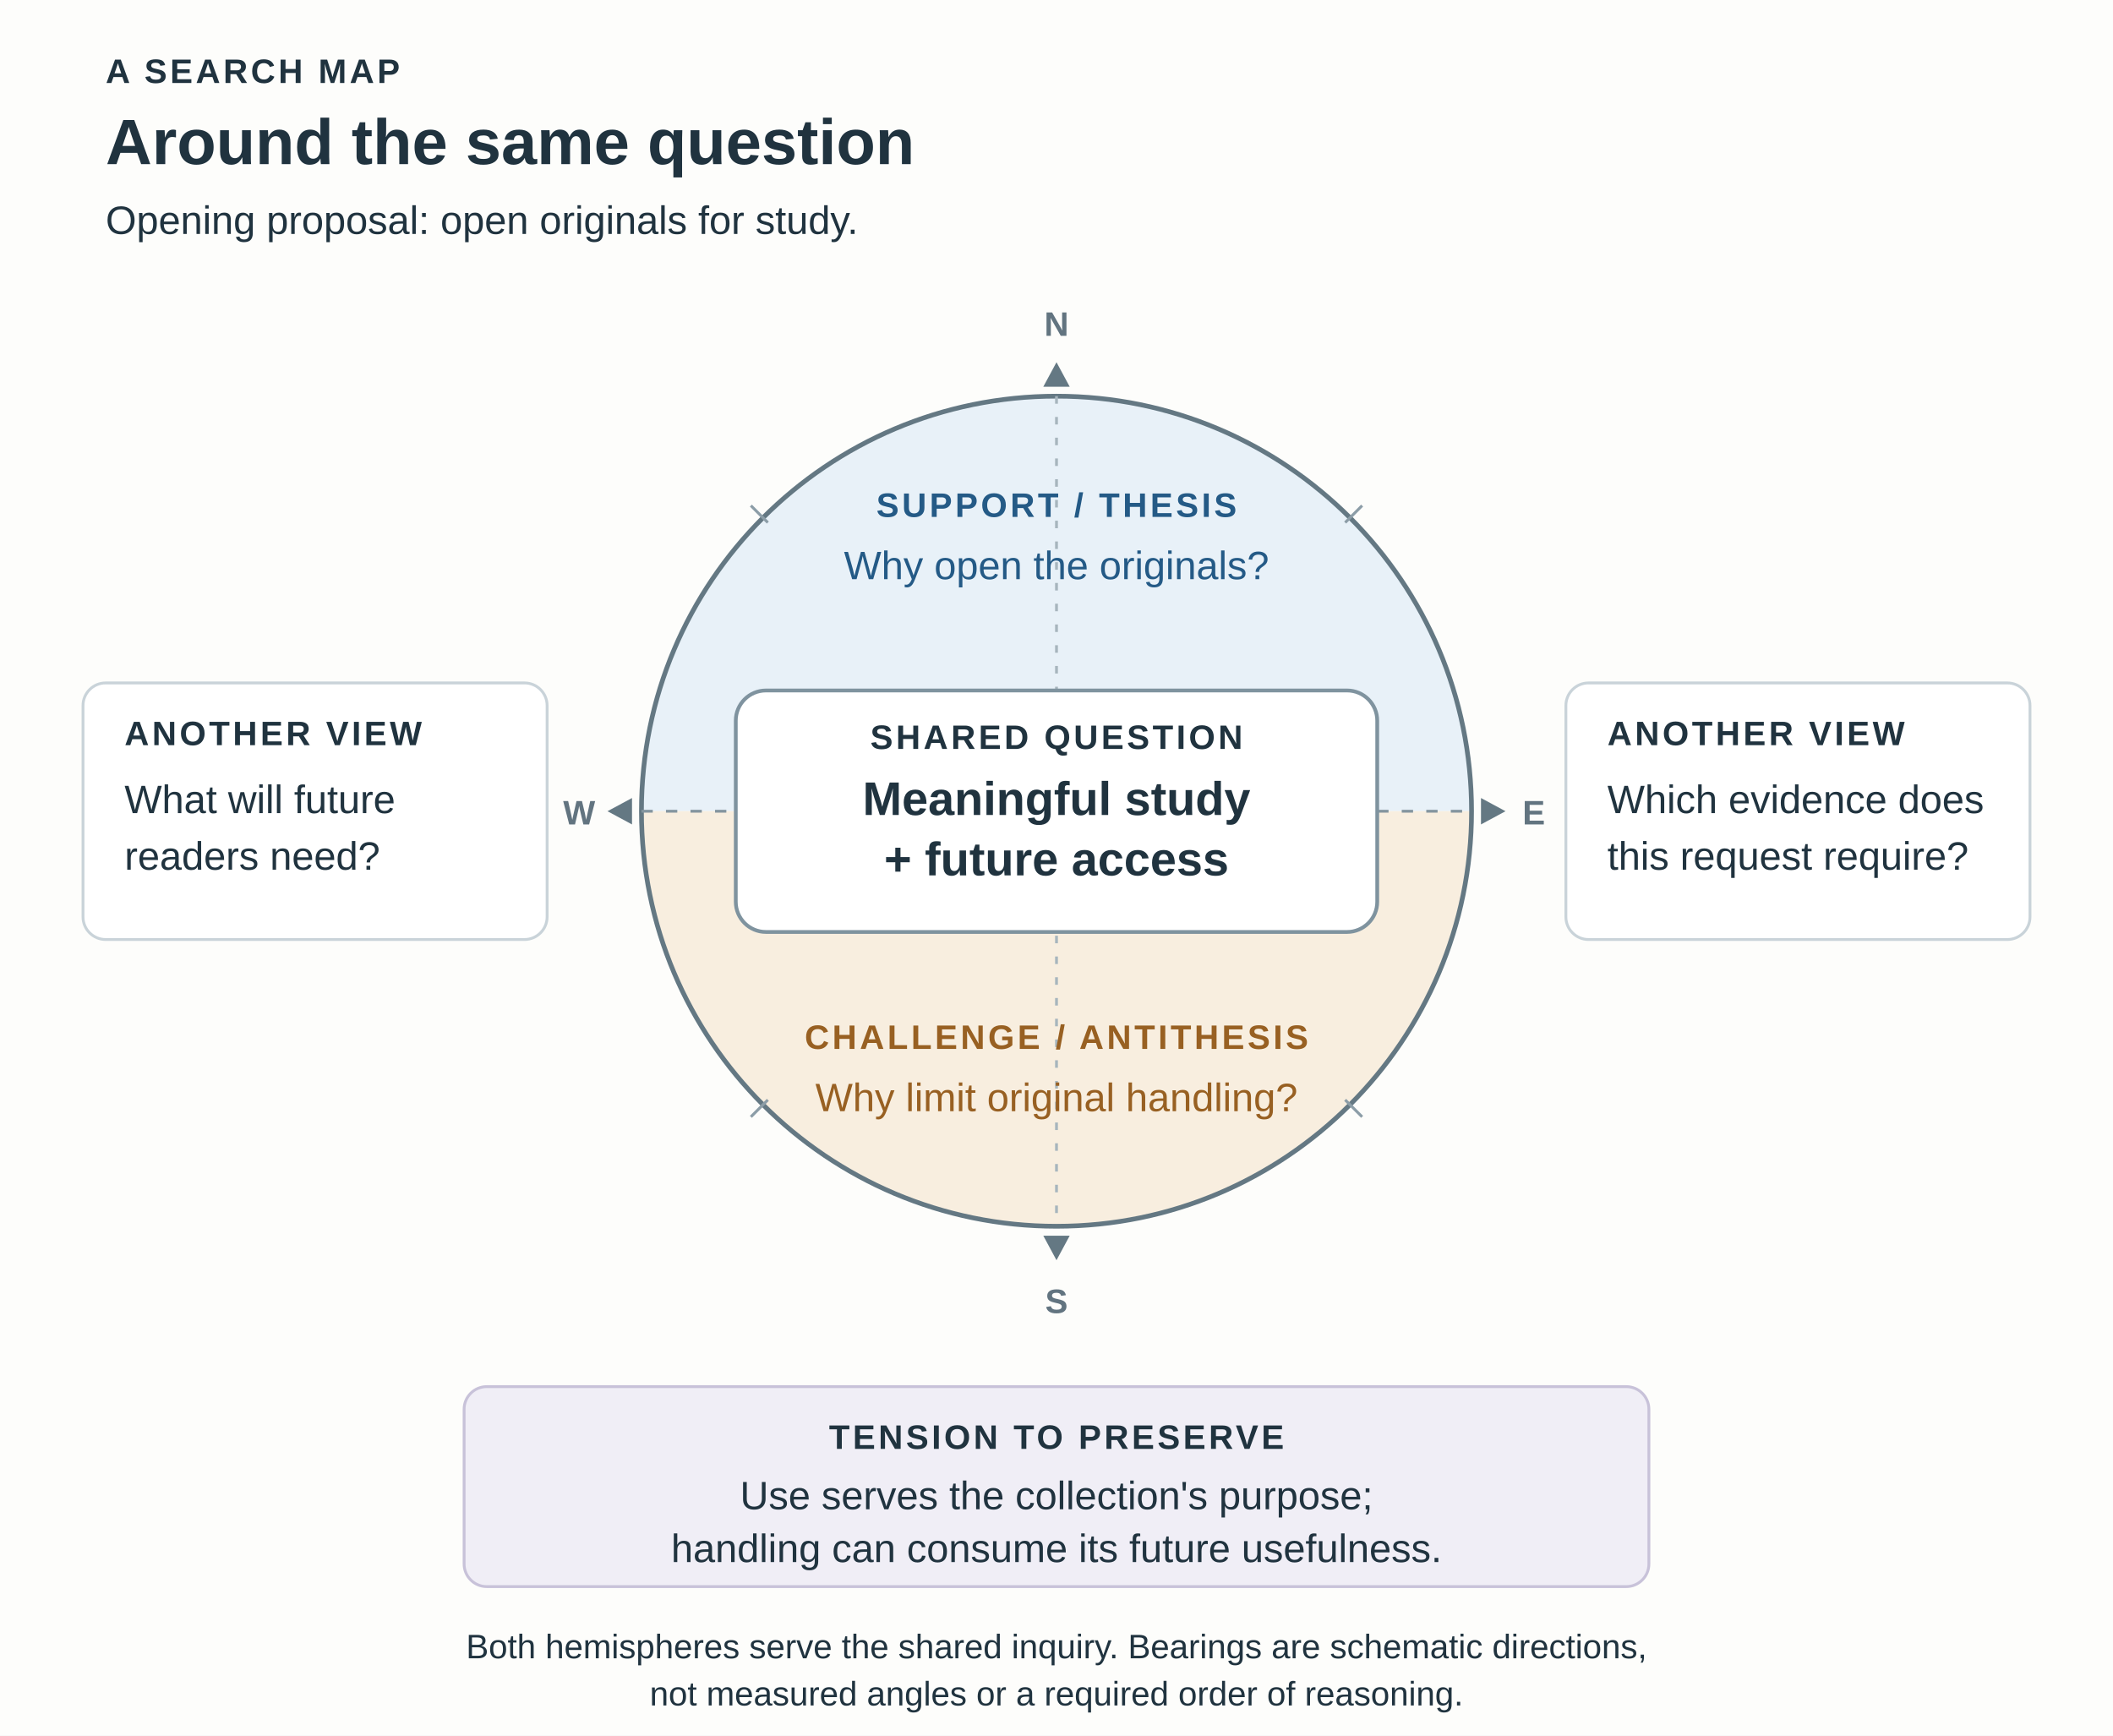
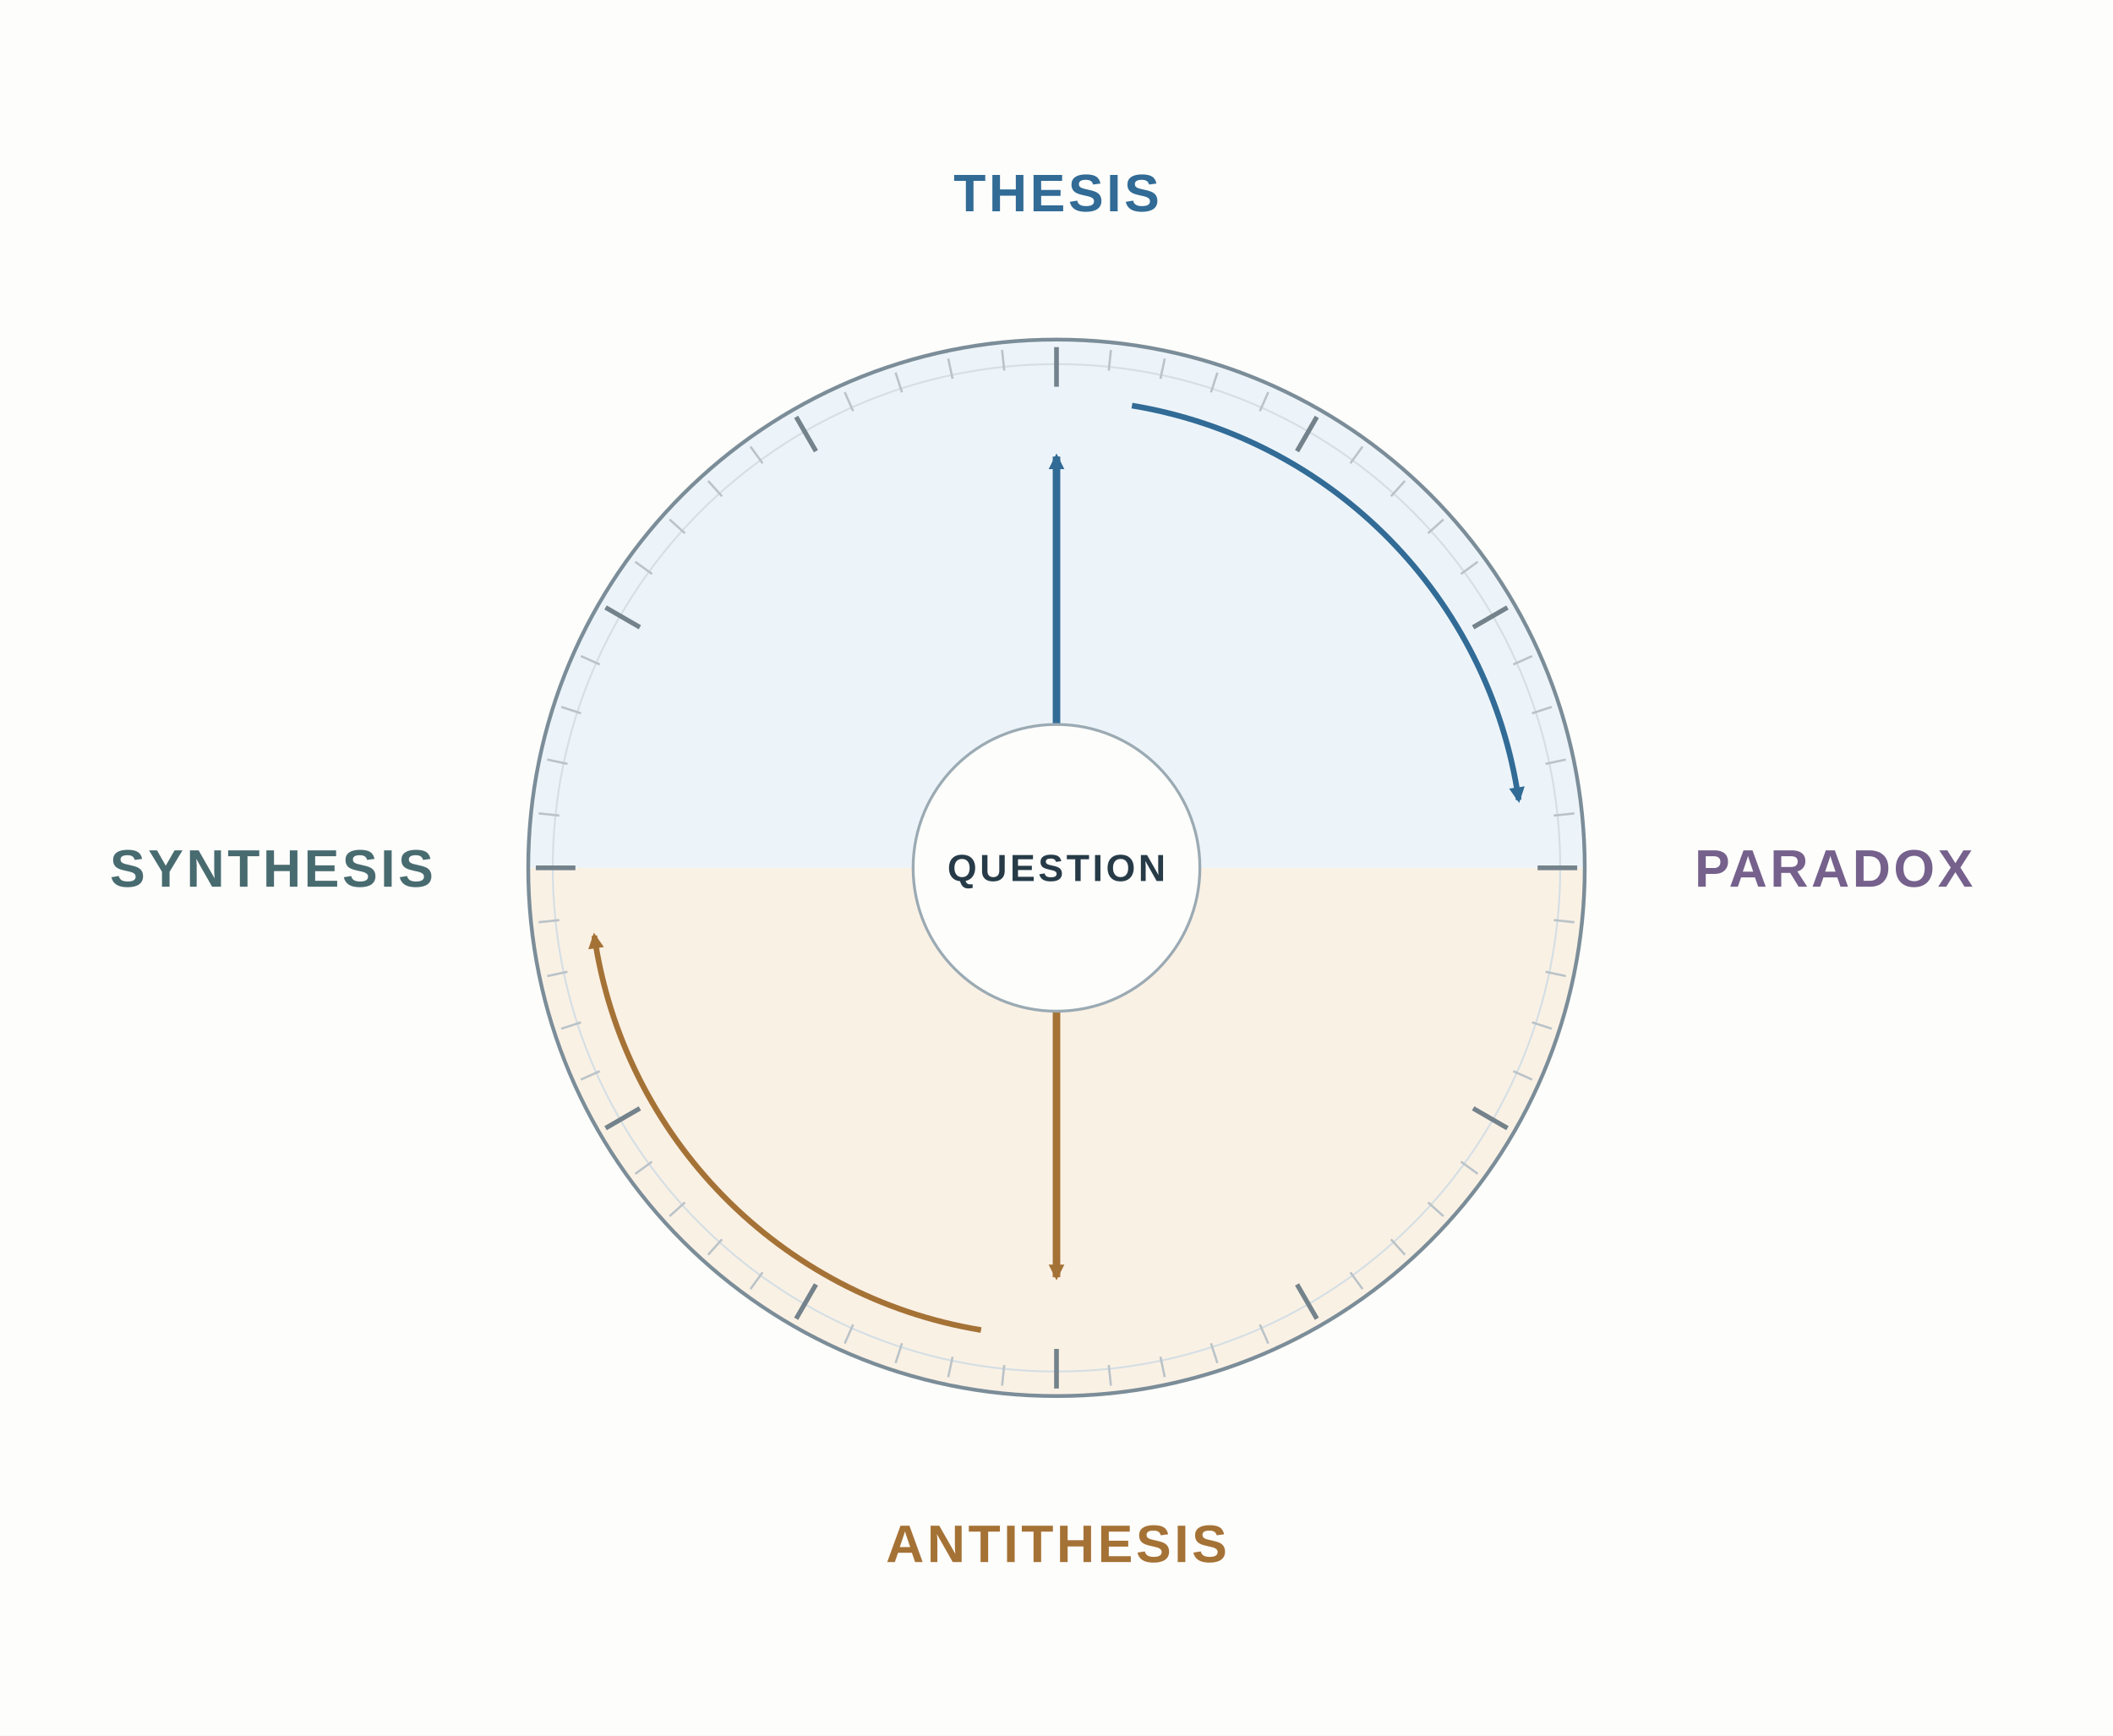
<svg xmlns="http://www.w3.org/2000/svg" width="1120" height="920" viewBox="0 0 1120 920" role="img" aria-labelledby="title desc">
  <defs>
-     <style>
-       text { font-family: Arial, Helvetica, sans-serif; fill: #20333f; }
-       .kicker { font-size: 18px; font-weight: 700; letter-spacing: 1.6px; }
-       .body { font-size: 21px; }
-       .small { font-size: 18px; }
-       .bearing { font-size: 18px; font-weight: 700; fill: #627480; }
-       .support { fill: #245a86; }
-       .challenge { fill: #986022; }
-     </style>
+     <style>text{font-family:Arial,Helvetica,sans-serif;fill:#263b47;letter-spacing:1.6px}.label{font-size:28px;font-weight:600}</style>
+     <marker id="blue" viewBox="0 0 12 12" markerWidth="10" markerHeight="10" refX="9" refY="6" orient="auto-start-reverse" markerUnits="userSpaceOnUse">
+       <path d="M1 1L11 6L1 11Z" fill="#316b96" />
+     </marker>
+     <marker id="amber" viewBox="0 0 12 12" markerWidth="10" markerHeight="10" refX="9" refY="6" orient="auto-start-reverse" markerUnits="userSpaceOnUse">
+       <path d="M1 1L11 6L1 11Z" fill="#a57236" />
+     </marker>
  </defs>
  <rect width="1120" height="920" fill="#fdfdfb" />
-   <text x="56" y="44" class="kicker" fill="#627480">A SEARCH MAP</text>
-   <text x="56" y="87" font-size="34" font-weight="700">Around the same question</text>
-   <text x="56" y="124" class="body">Opening proposal: open originals for study.</text>
-   <path d="M340 430 A220 220 0 0 1 780 430 Z" fill="#e8f1f8" />
-   <path d="M780 430 A220 220 0 0 1 340 430 Z" fill="#f8eedf" />
-   <circle cx="560" cy="430" r="220" fill="none" stroke="#647883" stroke-width="2.5" />
-   <path d="M340 430H780" fill="none" stroke="#84959f" stroke-width="1.5" stroke-dasharray="6 7" />
-   <path d="M560 210V650" fill="none" stroke="#a7b5bd" stroke-width="1.5" stroke-dasharray="4 7" />
-   <g fill="#647883">
-     <path d="M560 192 L553 205 L567 205 Z" />
-     <path d="M560 668 L553 655 L567 655 Z" />
-     <path d="M322 430 L335 423 L335 437 Z" />
-     <path d="M798 430 L785 423 L785 437 Z" />
+   <path d="M280 460A280 280 0 0 1 840 460Z" fill="#edf4f9" />
+   <path d="M840 460A280 280 0 0 1 280 460Z" fill="#faf1e5" />
+   <circle cx="560" cy="460" r="280" fill="none" stroke="#7b8d98" stroke-width="2" />
+   <circle cx="560" cy="460" r="267" fill="none" stroke="#d5dfe4" stroke-width="1" />
+   <g>
+     <line x1="560" y1="184" x2="560" y2="205" transform="rotate(0 560 460)" stroke="#74828b" stroke-width="2.5" />
+     <line x1="560" y1="184" x2="560" y2="195" transform="rotate(6 560 460)" stroke="#bac3c8" stroke-width="1.2" />
+     <line x1="560" y1="184" x2="560" y2="195" transform="rotate(12 560 460)" stroke="#bac3c8" stroke-width="1.2" />
+     <line x1="560" y1="184" x2="560" y2="195" transform="rotate(18 560 460)" stroke="#bac3c8" stroke-width="1.2" />
+     <line x1="560" y1="184" x2="560" y2="195" transform="rotate(24 560 460)" stroke="#bac3c8" stroke-width="1.2" />
+     <line x1="560" y1="184" x2="560" y2="205" transform="rotate(30 560 460)" stroke="#74828b" stroke-width="2.5" />
+     <line x1="560" y1="184" x2="560" y2="195" transform="rotate(36 560 460)" stroke="#bac3c8" stroke-width="1.2" />
+     <line x1="560" y1="184" x2="560" y2="195" transform="rotate(42 560 460)" stroke="#bac3c8" stroke-width="1.2" />
+     <line x1="560" y1="184" x2="560" y2="195" transform="rotate(48 560 460)" stroke="#bac3c8" stroke-width="1.2" />
+     <line x1="560" y1="184" x2="560" y2="195" transform="rotate(54 560 460)" stroke="#bac3c8" stroke-width="1.2" />
+     <line x1="560" y1="184" x2="560" y2="205" transform="rotate(60 560 460)" stroke="#74828b" stroke-width="2.5" />
+     <line x1="560" y1="184" x2="560" y2="195" transform="rotate(66 560 460)" stroke="#bac3c8" stroke-width="1.2" />
+     <line x1="560" y1="184" x2="560" y2="195" transform="rotate(72 560 460)" stroke="#bac3c8" stroke-width="1.2" />
+     <line x1="560" y1="184" x2="560" y2="195" transform="rotate(78 560 460)" stroke="#bac3c8" stroke-width="1.2" />
+     <line x1="560" y1="184" x2="560" y2="195" transform="rotate(84 560 460)" stroke="#bac3c8" stroke-width="1.2" />
+     <line x1="560" y1="184" x2="560" y2="205" transform="rotate(90 560 460)" stroke="#74828b" stroke-width="2.5" />
+     <line x1="560" y1="184" x2="560" y2="195" transform="rotate(96 560 460)" stroke="#bac3c8" stroke-width="1.2" />
+     <line x1="560" y1="184" x2="560" y2="195" transform="rotate(102 560 460)" stroke="#bac3c8" stroke-width="1.2" />
+     <line x1="560" y1="184" x2="560" y2="195" transform="rotate(108 560 460)" stroke="#bac3c8" stroke-width="1.2" />
+     <line x1="560" y1="184" x2="560" y2="195" transform="rotate(114 560 460)" stroke="#bac3c8" stroke-width="1.2" />
+     <line x1="560" y1="184" x2="560" y2="205" transform="rotate(120 560 460)" stroke="#74828b" stroke-width="2.5" />
+     <line x1="560" y1="184" x2="560" y2="195" transform="rotate(126 560 460)" stroke="#bac3c8" stroke-width="1.2" />
+     <line x1="560" y1="184" x2="560" y2="195" transform="rotate(132 560 460)" stroke="#bac3c8" stroke-width="1.2" />
+     <line x1="560" y1="184" x2="560" y2="195" transform="rotate(138 560 460)" stroke="#bac3c8" stroke-width="1.2" />
+     <line x1="560" y1="184" x2="560" y2="195" transform="rotate(144 560 460)" stroke="#bac3c8" stroke-width="1.2" />
+     <line x1="560" y1="184" x2="560" y2="205" transform="rotate(150 560 460)" stroke="#74828b" stroke-width="2.5" />
+     <line x1="560" y1="184" x2="560" y2="195" transform="rotate(156 560 460)" stroke="#bac3c8" stroke-width="1.2" />
+     <line x1="560" y1="184" x2="560" y2="195" transform="rotate(162 560 460)" stroke="#bac3c8" stroke-width="1.2" />
+     <line x1="560" y1="184" x2="560" y2="195" transform="rotate(168 560 460)" stroke="#bac3c8" stroke-width="1.2" />
+     <line x1="560" y1="184" x2="560" y2="195" transform="rotate(174 560 460)" stroke="#bac3c8" stroke-width="1.2" />
+     <line x1="560" y1="184" x2="560" y2="205" transform="rotate(180 560 460)" stroke="#74828b" stroke-width="2.5" />
+     <line x1="560" y1="184" x2="560" y2="195" transform="rotate(186 560 460)" stroke="#bac3c8" stroke-width="1.2" />
+     <line x1="560" y1="184" x2="560" y2="195" transform="rotate(192 560 460)" stroke="#bac3c8" stroke-width="1.2" />
+     <line x1="560" y1="184" x2="560" y2="195" transform="rotate(198 560 460)" stroke="#bac3c8" stroke-width="1.2" />
+     <line x1="560" y1="184" x2="560" y2="195" transform="rotate(204 560 460)" stroke="#bac3c8" stroke-width="1.2" />
+     <line x1="560" y1="184" x2="560" y2="205" transform="rotate(210 560 460)" stroke="#74828b" stroke-width="2.5" />
+     <line x1="560" y1="184" x2="560" y2="195" transform="rotate(216 560 460)" stroke="#bac3c8" stroke-width="1.2" />
+     <line x1="560" y1="184" x2="560" y2="195" transform="rotate(222 560 460)" stroke="#bac3c8" stroke-width="1.2" />
+     <line x1="560" y1="184" x2="560" y2="195" transform="rotate(228 560 460)" stroke="#bac3c8" stroke-width="1.2" />
+     <line x1="560" y1="184" x2="560" y2="195" transform="rotate(234 560 460)" stroke="#bac3c8" stroke-width="1.2" />
+     <line x1="560" y1="184" x2="560" y2="205" transform="rotate(240 560 460)" stroke="#74828b" stroke-width="2.5" />
+     <line x1="560" y1="184" x2="560" y2="195" transform="rotate(246 560 460)" stroke="#bac3c8" stroke-width="1.2" />
+     <line x1="560" y1="184" x2="560" y2="195" transform="rotate(252 560 460)" stroke="#bac3c8" stroke-width="1.2" />
+     <line x1="560" y1="184" x2="560" y2="195" transform="rotate(258 560 460)" stroke="#bac3c8" stroke-width="1.2" />
+     <line x1="560" y1="184" x2="560" y2="195" transform="rotate(264 560 460)" stroke="#bac3c8" stroke-width="1.2" />
+     <line x1="560" y1="184" x2="560" y2="205" transform="rotate(270 560 460)" stroke="#74828b" stroke-width="2.5" />
+     <line x1="560" y1="184" x2="560" y2="195" transform="rotate(276 560 460)" stroke="#bac3c8" stroke-width="1.2" />
+     <line x1="560" y1="184" x2="560" y2="195" transform="rotate(282 560 460)" stroke="#bac3c8" stroke-width="1.2" />
+     <line x1="560" y1="184" x2="560" y2="195" transform="rotate(288 560 460)" stroke="#bac3c8" stroke-width="1.2" />
+     <line x1="560" y1="184" x2="560" y2="195" transform="rotate(294 560 460)" stroke="#bac3c8" stroke-width="1.2" />
+     <line x1="560" y1="184" x2="560" y2="205" transform="rotate(300 560 460)" stroke="#74828b" stroke-width="2.5" />
+     <line x1="560" y1="184" x2="560" y2="195" transform="rotate(306 560 460)" stroke="#bac3c8" stroke-width="1.2" />
+     <line x1="560" y1="184" x2="560" y2="195" transform="rotate(312 560 460)" stroke="#bac3c8" stroke-width="1.2" />
+     <line x1="560" y1="184" x2="560" y2="195" transform="rotate(318 560 460)" stroke="#bac3c8" stroke-width="1.2" />
+     <line x1="560" y1="184" x2="560" y2="195" transform="rotate(324 560 460)" stroke="#bac3c8" stroke-width="1.2" />
+     <line x1="560" y1="184" x2="560" y2="205" transform="rotate(330 560 460)" stroke="#74828b" stroke-width="2.5" />
+     <line x1="560" y1="184" x2="560" y2="195" transform="rotate(336 560 460)" stroke="#bac3c8" stroke-width="1.2" />
+     <line x1="560" y1="184" x2="560" y2="195" transform="rotate(342 560 460)" stroke="#bac3c8" stroke-width="1.2" />
+     <line x1="560" y1="184" x2="560" y2="195" transform="rotate(348 560 460)" stroke="#bac3c8" stroke-width="1.2" />
+     <line x1="560" y1="184" x2="560" y2="195" transform="rotate(354 560 460)" stroke="#bac3c8" stroke-width="1.2" />
  </g>
-   <g stroke="#8c9da7" stroke-width="1.5">
-     <path d="M398 268L407 277 M713 583L722 592 M398 592L407 583 M713 277L722 268" />
-   </g>
-   <text x="560" y="178" text-anchor="middle" class="bearing">N</text>
-   <text x="560" y="696" text-anchor="middle" class="bearing">S</text>
-   <text x="307" y="437" text-anchor="middle" class="bearing">W</text>
-   <text x="813" y="437" text-anchor="middle" class="bearing">E</text>
-   <text x="560" y="274" text-anchor="middle" class="kicker support">SUPPORT / THESIS</text>
-   <text x="560" y="307" text-anchor="middle" class="body support">Why open the originals?</text>
-   <text x="560" y="556" text-anchor="middle" class="kicker challenge">CHALLENGE / ANTITHESIS</text>
-   <text x="560" y="589" text-anchor="middle" class="body challenge">Why limit original handling?</text>
-   <rect x="390" y="366" width="340" height="128" rx="16" fill="#ffffff" stroke="#7f939f" stroke-width="2" />
-   <text x="560" y="397" text-anchor="middle" class="kicker">SHARED QUESTION</text>
-   <text x="560" y="432" text-anchor="middle" font-size="25" font-weight="700">Meaningful study</text>
-   <text x="560" y="464" text-anchor="middle" font-size="25" font-weight="700">+ future access</text>
-   <rect x="44" y="362" width="246" height="136" rx="12" fill="#ffffff" stroke="#c9d3d9" stroke-width="1.5" />
-   <text x="66" y="395" class="kicker">ANOTHER VIEW</text>
-   <text x="66" y="431" class="body">What will future</text>
-   <text x="66" y="461" class="body">readers need?</text>
-   <rect x="830" y="362" width="246" height="136" rx="12" fill="#ffffff" stroke="#c9d3d9" stroke-width="1.5" />
-   <text x="852" y="395" class="kicker">ANOTHER VIEW</text>
-   <text x="852" y="431" class="body">Which evidence does</text>
-   <text x="852" y="461" class="body">this request require?</text>
-   <rect x="246" y="735" width="628" height="106" rx="12" fill="#f0eef6" stroke="#c8c2d9" stroke-width="1.5" />
-   <text x="560" y="768" text-anchor="middle" class="kicker" fill="#655582">TENSION TO PRESERVE</text>
-   <text x="560" y="800" text-anchor="middle" class="body">Use serves the collection's purpose;</text>
-   <text x="560" y="828" text-anchor="middle" class="body">handling can consume its future usefulness.</text>
-   <text x="560" y="879" text-anchor="middle" class="small">Both hemispheres serve the shared inquiry. Bearings are schematic directions,</text>
-   <text x="560" y="904" text-anchor="middle" class="small">not measured angles or a required order of reasoning.</text>
+   <path d="M560 435V242" fill="none" stroke="#316b96" stroke-width="4" marker-end="url(#blue)" />
+   <path d="M560 485V677" fill="none" stroke="#a57236" stroke-width="4" marker-end="url(#amber)" />
+   <path d="M600 215A248 248 0 0 1 805 424" fill="none" stroke="#316b96" stroke-width="3" marker-end="url(#blue)" />
+   <path d="M520 705A248 248 0 0 1 315 496" fill="none" stroke="#a57236" stroke-width="3" marker-end="url(#amber)" />
+   <circle cx="560" cy="460" r="76" fill="#fdfdfb" stroke="#9baab3" stroke-width="1.5" />
+   <text x="560" y="467" text-anchor="middle" font-size="20" font-weight="600">QUESTION</text>
+   <text x="560" y="112" text-anchor="middle" class="label" style="fill:#316b96">THESIS</text>
+   <text x="560" y="828" text-anchor="middle" class="label" style="fill:#a57236">ANTITHESIS</text>
+   <text x="972" y="470" text-anchor="middle" class="label" style="fill:#75618c">PARADOX</text>
+   <text x="144" y="470" text-anchor="middle" class="label" style="fill:#486b70">SYNTHESIS</text>
</svg>
